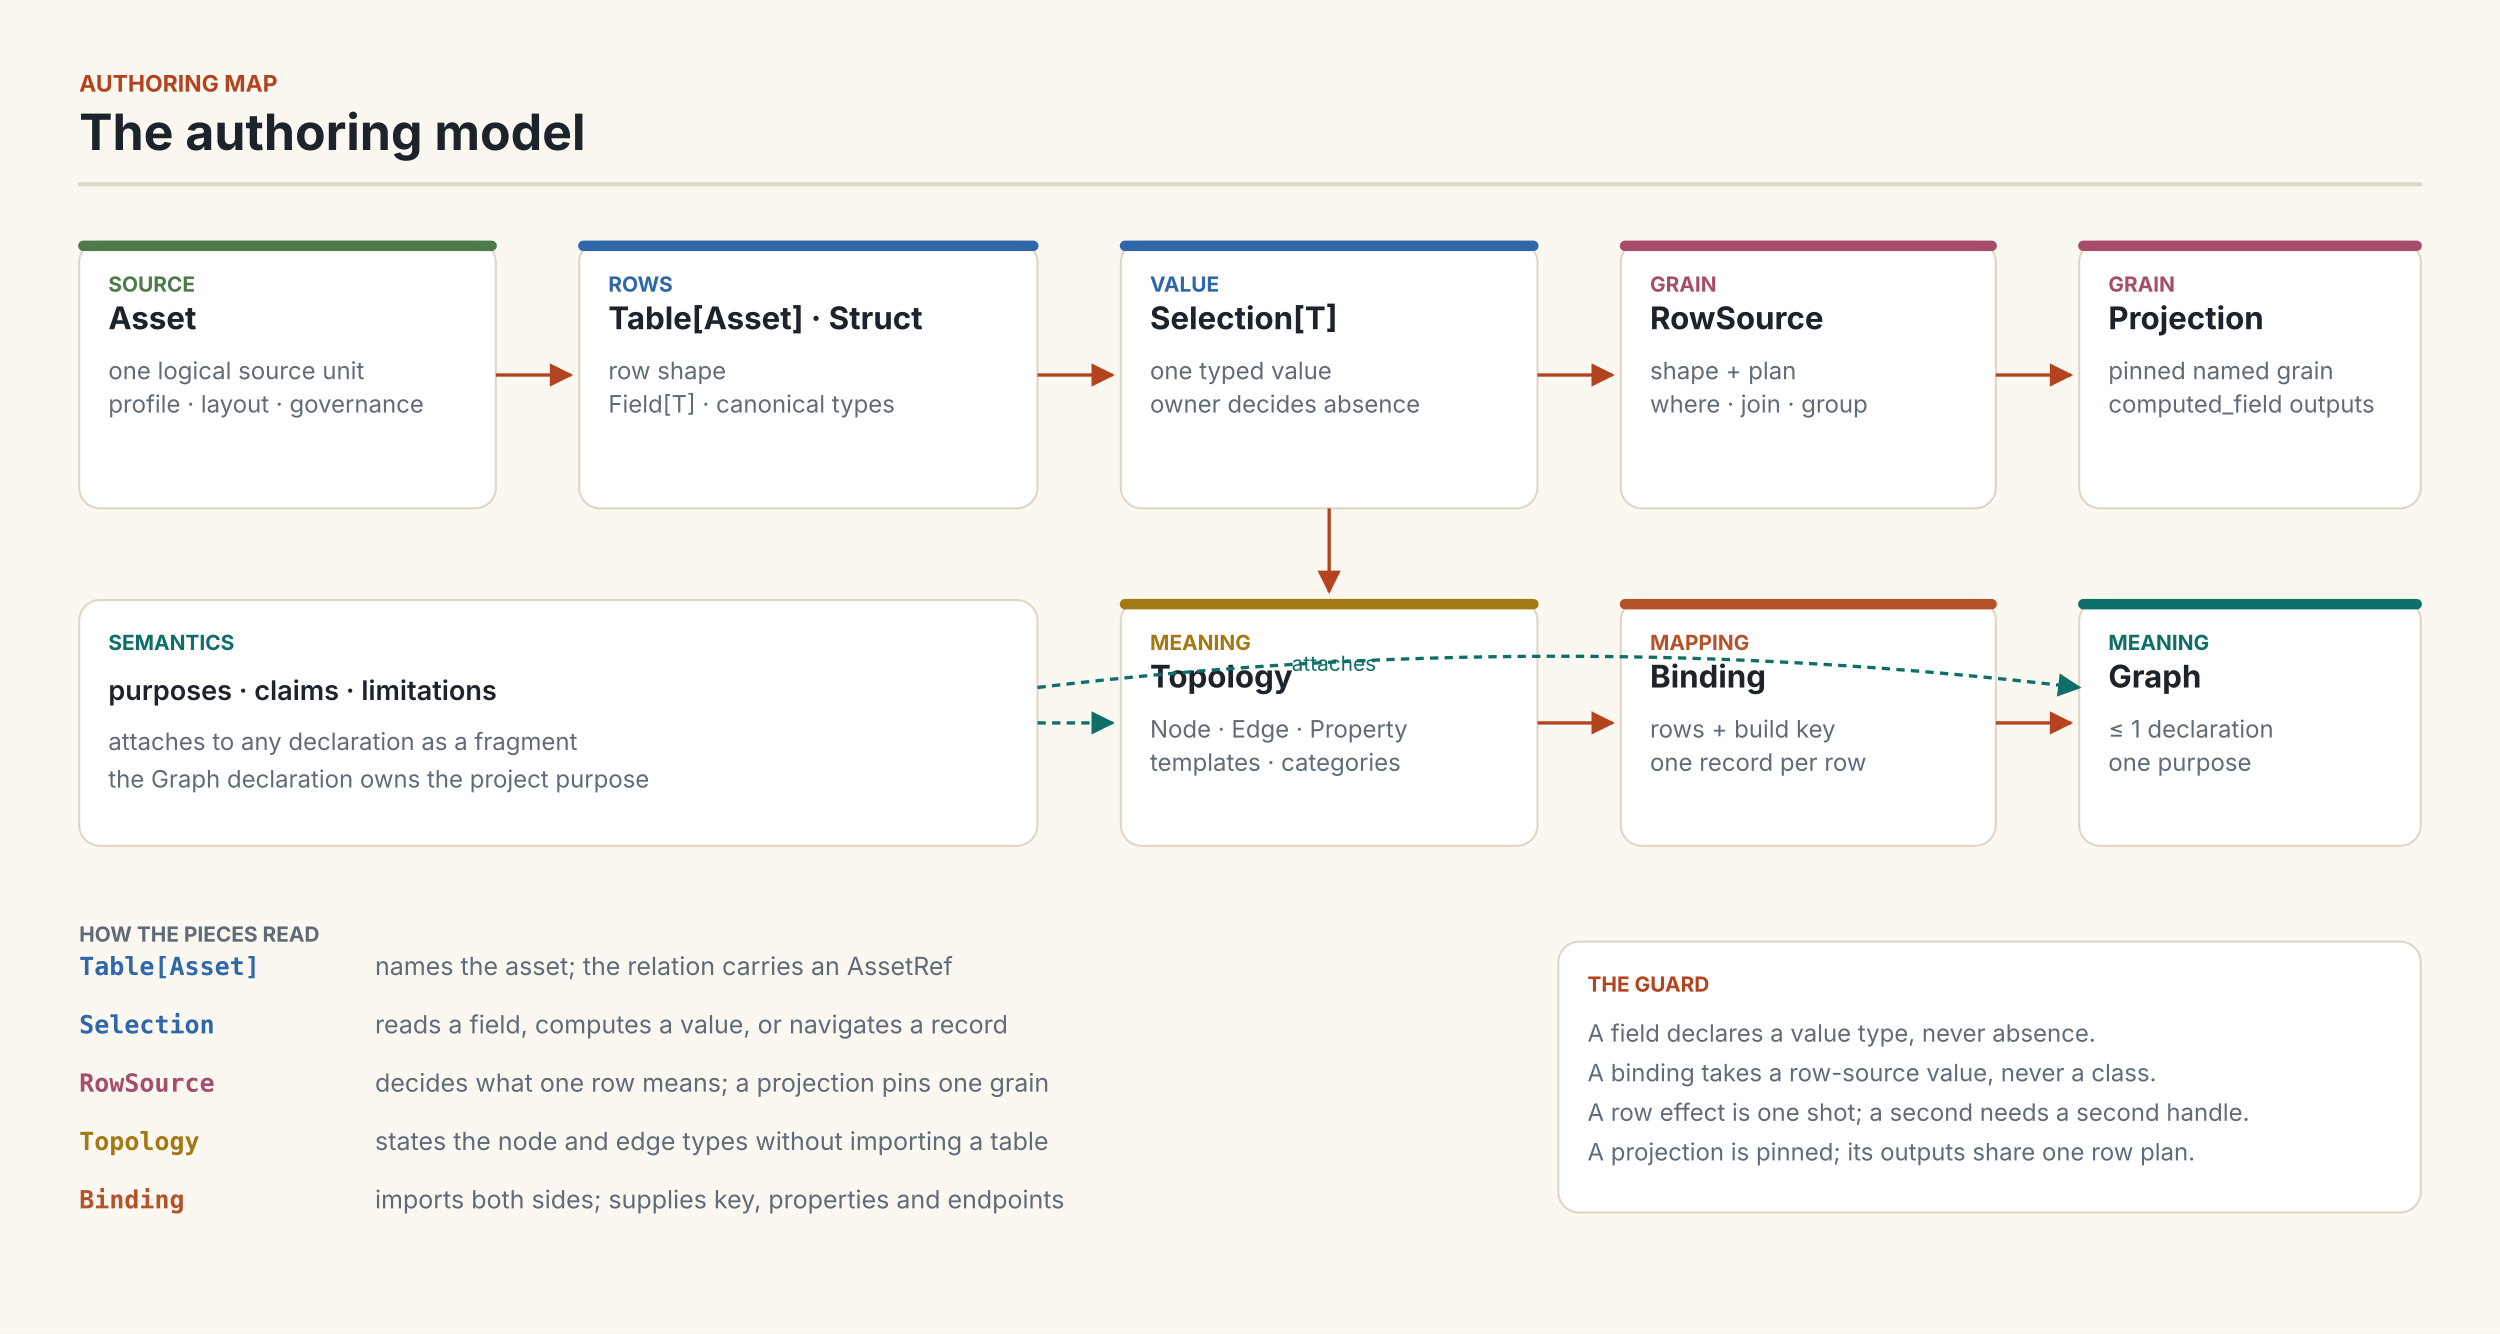
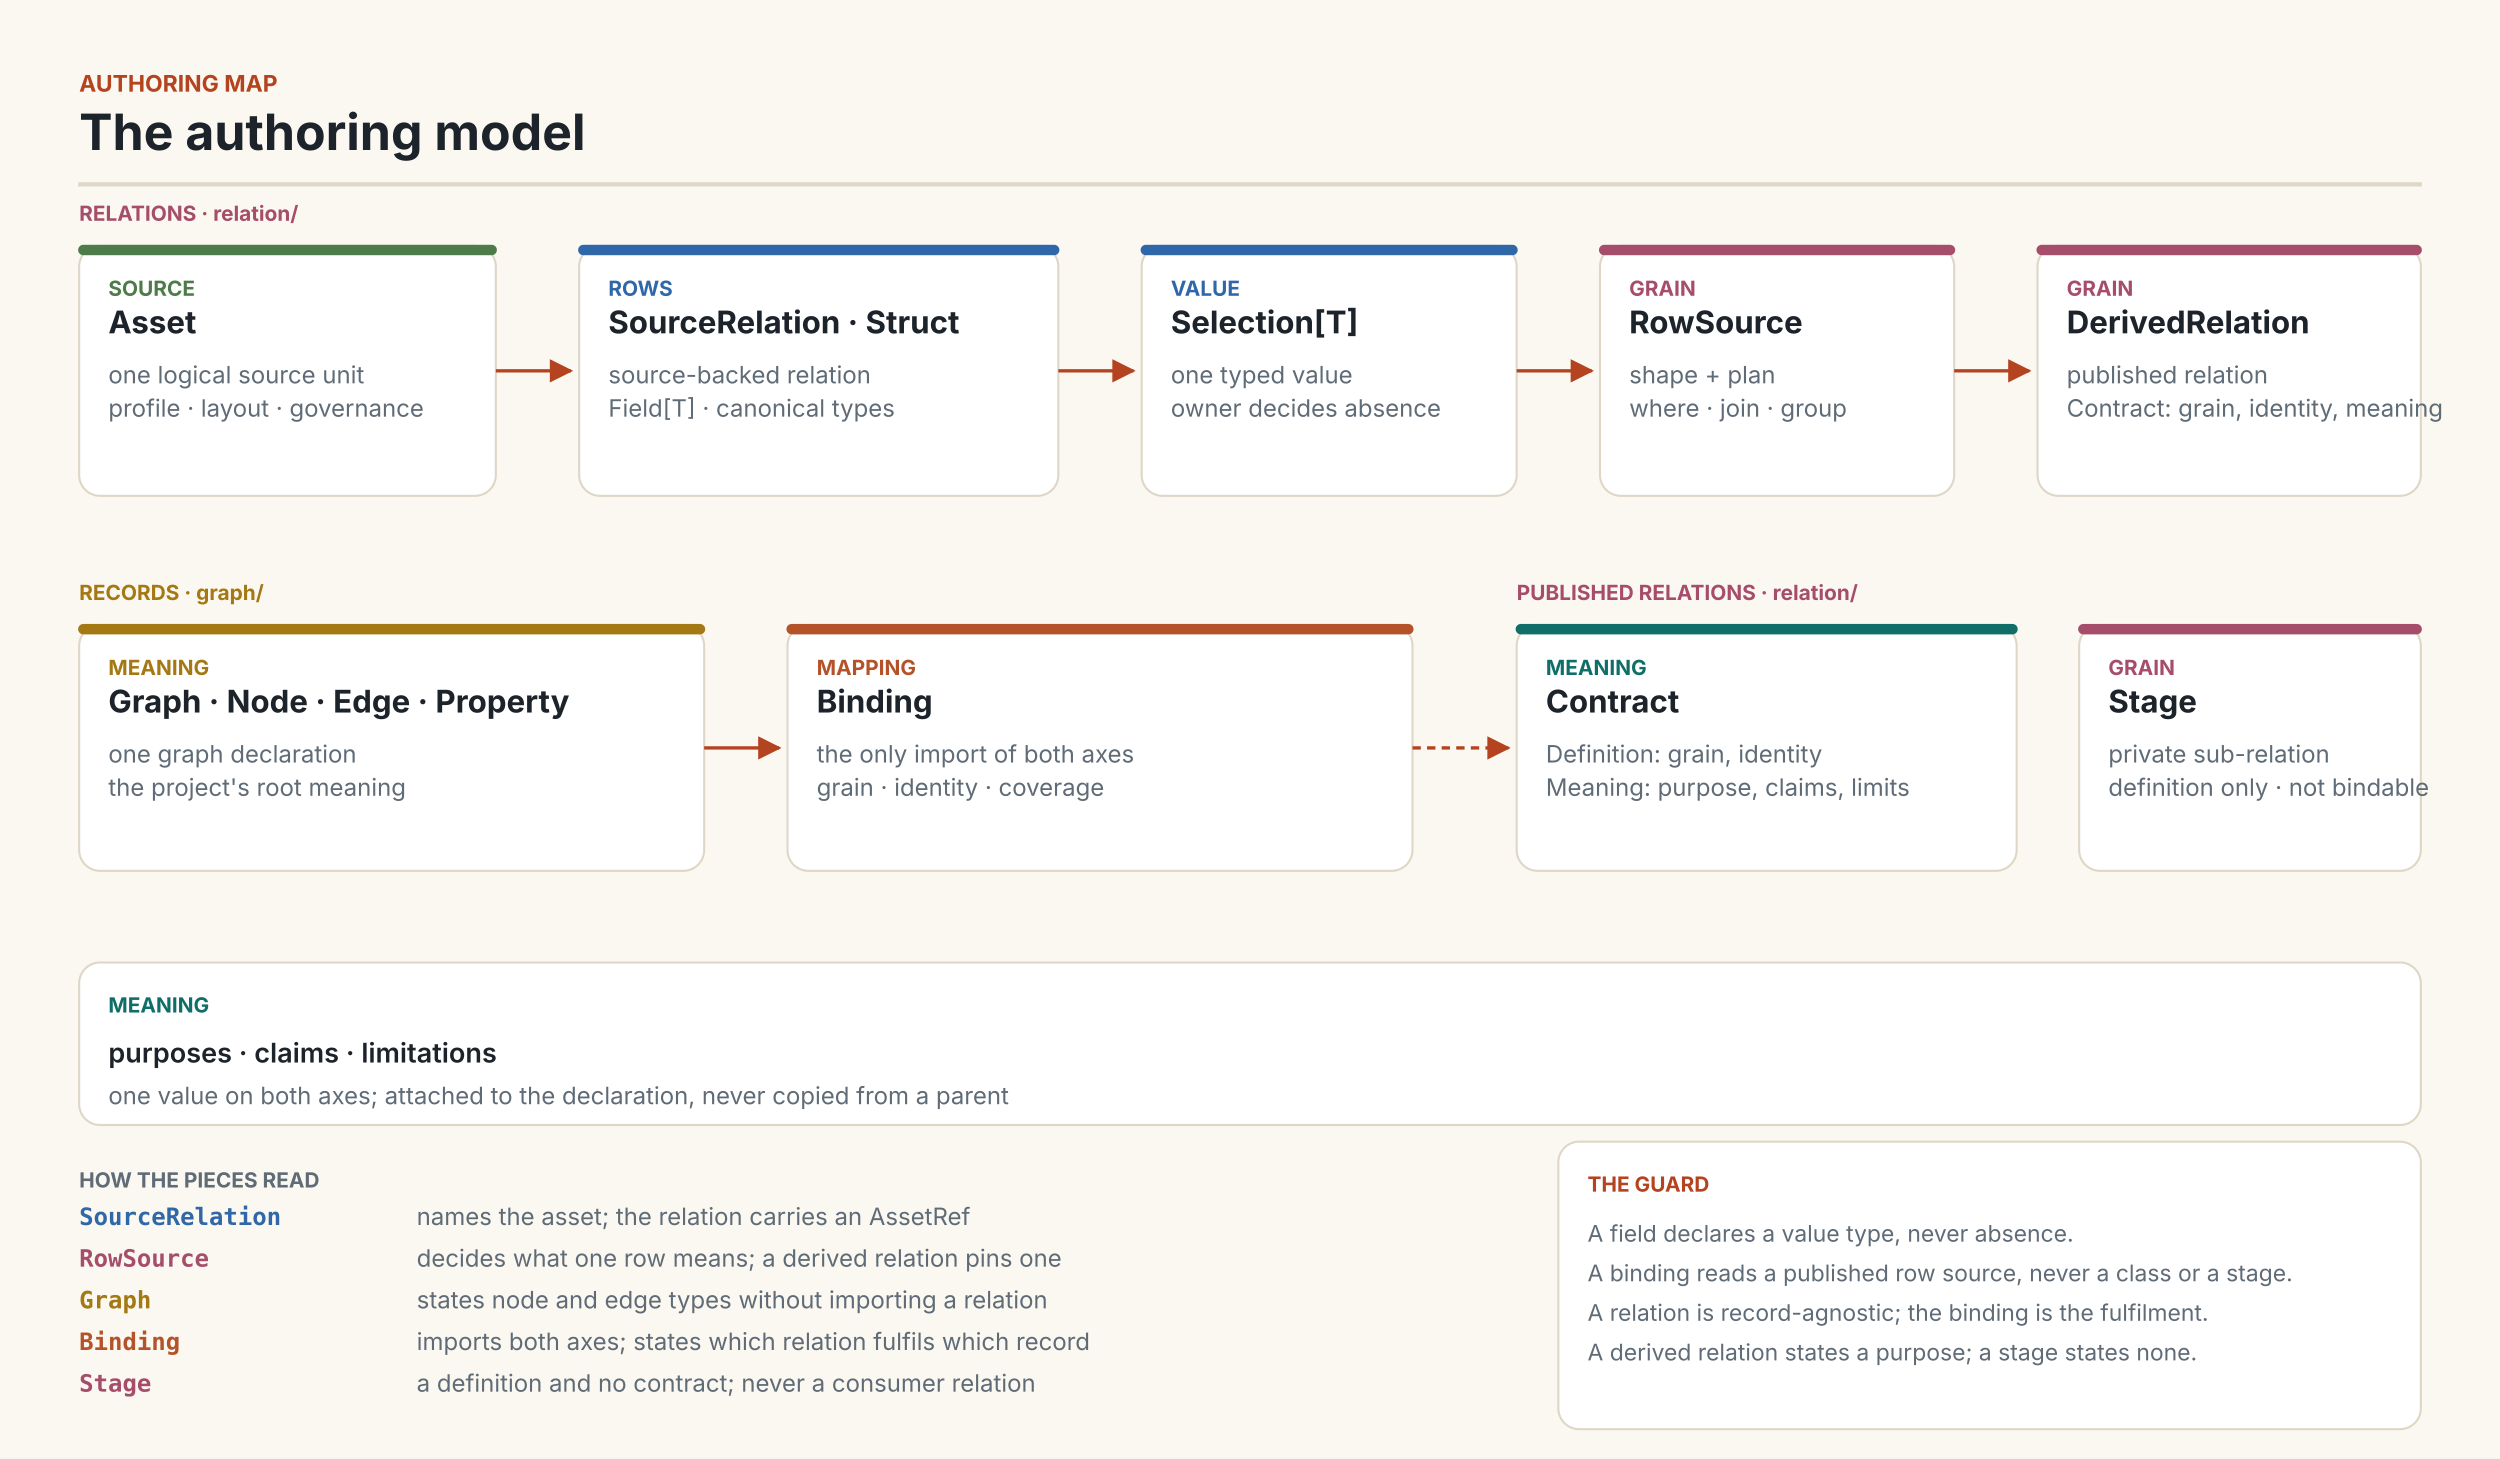
- <svg xmlns="http://www.w3.org/2000/svg" width="1200" height="640" viewBox="0 0 1200 640" role="img" aria-labelledby="title desc">
+ <svg xmlns="http://www.w3.org/2000/svg" width="1200" height="700" viewBox="0 0 1200 700" role="img" aria-labelledby="title desc">
  <defs>
    <marker id="arrow-6d4b9b" viewBox="0 0 10 10" refX="9" refY="5" markerWidth="7" markerHeight="7" orient="auto-start-reverse">
      <path d="M 0 0 L 10 5 L 0 10 z" fill="#6d4b9b" />
    </marker>
+     <marker id="arrow-a47813" viewBox="0 0 10 10" refX="9" refY="5" markerWidth="7" markerHeight="7" orient="auto-start-reverse">
+       <path d="M 0 0 L 10 5 L 0 10 z" fill="#a47813" />
+     </marker>
+     <marker id="arrow-4d7c4a" viewBox="0 0 10 10" refX="9" refY="5" markerWidth="7" markerHeight="7" orient="auto-start-reverse">
+       <path d="M 0 0 L 10 5 L 0 10 z" fill="#4d7c4a" />
+     </marker>
+     <marker id="arrow-b4431f" viewBox="0 0 10 10" refX="9" refY="5" markerWidth="7" markerHeight="7" orient="auto-start-reverse">
+       <path d="M 0 0 L 10 5 L 0 10 z" fill="#b4431f" />
+     </marker>
+     <marker id="arrow-5c5c66" viewBox="0 0 10 10" refX="9" refY="5" markerWidth="7" markerHeight="7" orient="auto-start-reverse">
+       <path d="M 0 0 L 10 5 L 0 10 z" fill="#5c5c66" />
+     </marker>
+     <marker id="arrow-7a5a3a" viewBox="0 0 10 10" refX="9" refY="5" markerWidth="7" markerHeight="7" orient="auto-start-reverse">
+       <path d="M 0 0 L 10 5 L 0 10 z" fill="#7a5a3a" />
+     </marker>
    <marker id="arrow-8a5a00" viewBox="0 0 10 10" refX="9" refY="5" markerWidth="7" markerHeight="7" orient="auto-start-reverse">
      <path d="M 0 0 L 10 5 L 0 10 z" fill="#8a5a00" />
+     </marker>
+     <marker id="arrow-2f67a8" viewBox="0 0 10 10" refX="9" refY="5" markerWidth="7" markerHeight="7" orient="auto-start-reverse">
+       <path d="M 0 0 L 10 5 L 0 10 z" fill="#2f67a8" />
+     </marker>
+     <marker id="arrow-b36716" viewBox="0 0 10 10" refX="9" refY="5" markerWidth="7" markerHeight="7" orient="auto-start-reverse">
+       <path d="M 0 0 L 10 5 L 0 10 z" fill="#b36716" />
    </marker>
    <marker id="arrow-b4532a" viewBox="0 0 10 10" refX="9" refY="5" markerWidth="7" markerHeight="7" orient="auto-start-reverse">
      <path d="M 0 0 L 10 5 L 0 10 z" fill="#b4532a" />
    </marker>
    <marker id="arrow-2454a6" viewBox="0 0 10 10" refX="9" refY="5" markerWidth="7" markerHeight="7" orient="auto-start-reverse">
      <path d="M 0 0 L 10 5 L 0 10 z" fill="#2454a6" />
    </marker>
-     <marker id="arrow-b4431f" viewBox="0 0 10 10" refX="9" refY="5" markerWidth="7" markerHeight="7" orient="auto-start-reverse">
-       <path d="M 0 0 L 10 5 L 0 10 z" fill="#b4431f" />
-     </marker>
-     <marker id="arrow-4d7c4a" viewBox="0 0 10 10" refX="9" refY="5" markerWidth="7" markerHeight="7" orient="auto-start-reverse">
-       <path d="M 0 0 L 10 5 L 0 10 z" fill="#4d7c4a" />
-     </marker>
-     <marker id="arrow-a47813" viewBox="0 0 10 10" refX="9" refY="5" markerWidth="7" markerHeight="7" orient="auto-start-reverse">
-       <path d="M 0 0 L 10 5 L 0 10 z" fill="#a47813" />
-     </marker>
-     <marker id="arrow-2f67a8" viewBox="0 0 10 10" refX="9" refY="5" markerWidth="7" markerHeight="7" orient="auto-start-reverse">
-       <path d="M 0 0 L 10 5 L 0 10 z" fill="#2f67a8" />
+     <marker id="arrow-a64d6b" viewBox="0 0 10 10" refX="9" refY="5" markerWidth="7" markerHeight="7" orient="auto-start-reverse">
+       <path d="M 0 0 L 10 5 L 0 10 z" fill="#a64d6b" />
    </marker>
    <marker id="arrow-0f6f68" viewBox="0 0 10 10" refX="9" refY="5" markerWidth="7" markerHeight="7" orient="auto-start-reverse">
      <path d="M 0 0 L 10 5 L 0 10 z" fill="#0f6f68" />
    </marker>
-     <marker id="arrow-a64d6b" viewBox="0 0 10 10" refX="9" refY="5" markerWidth="7" markerHeight="7" orient="auto-start-reverse">
-       <path d="M 0 0 L 10 5 L 0 10 z" fill="#a64d6b" />
-     </marker>
-     <marker id="arrow-b36716" viewBox="0 0 10 10" refX="9" refY="5" markerWidth="7" markerHeight="7" orient="auto-start-reverse">
-       <path d="M 0 0 L 10 5 L 0 10 z" fill="#b36716" />
-     </marker>
-     <marker id="arrow-5c5c66" viewBox="0 0 10 10" refX="9" refY="5" markerWidth="7" markerHeight="7" orient="auto-start-reverse">
-       <path d="M 0 0 L 10 5 L 0 10 z" fill="#5c5c66" />
-     </marker>
-     <marker id="arrow-7a5a3a" viewBox="0 0 10 10" refX="9" refY="5" markerWidth="7" markerHeight="7" orient="auto-start-reverse">
-       <path d="M 0 0 L 10 5 L 0 10 z" fill="#7a5a3a" />
-     </marker>
  </defs>
-   <rect width="1200" height="640" fill="#fbf8f1" />
+   <rect width="1200" height="700" fill="#fbf8f1" />
  <text x="38" y="44" font-family="Inter, Segoe UI, sans-serif" font-size="11" fill="#b4431f" text-anchor="start" font-weight="700">AUTHORING MAP</text>
  <text x="38" y="72" font-family="Inter, Segoe UI, sans-serif" font-size="24" fill="#1d232a" text-anchor="start" font-weight="700">The authoring model</text>
  <rect x="38" y="88" width="1124" height="1" rx="0" fill="#ded6c7" stroke="#ded6c7" stroke-width="1" />
-   <rect x="38" y="116" width="200" height="128" rx="10" fill="#ffffff" stroke="#ded6c7" stroke-width="1" />
-   <rect x="38" y="116" width="200" height="4" rx="2" fill="#4d7c4a" stroke="#4d7c4a" stroke-width="1" />
-   <text x="52" y="140" font-family="Inter, Segoe UI, sans-serif" font-size="10" fill="#4d7c4a" text-anchor="start" font-weight="700">SOURCE</text>
-   <text x="52" y="158" font-family="Inter, Segoe UI, sans-serif" font-size="15" fill="#1d232a" text-anchor="start" font-weight="700">Asset</text>
-   <text x="52" y="182" font-family="Inter, Segoe UI, sans-serif" font-size="11.5" fill="#5f6b76" text-anchor="start" font-weight="400">one logical source unit</text>
-   <text x="52" y="198" font-family="Inter, Segoe UI, sans-serif" font-size="11.5" fill="#5f6b76" text-anchor="start" font-weight="400">profile · layout · governance</text>
-   <rect x="278" y="116" width="220" height="128" rx="10" fill="#ffffff" stroke="#ded6c7" stroke-width="1" />
-   <rect x="278" y="116" width="220" height="4" rx="2" fill="#2f67a8" stroke="#2f67a8" stroke-width="1" />
-   <text x="292" y="140" font-family="Inter, Segoe UI, sans-serif" font-size="10" fill="#2f67a8" text-anchor="start" font-weight="700">ROWS</text>
-   <text x="292" y="158" font-family="Inter, Segoe UI, sans-serif" font-size="15" fill="#1d232a" text-anchor="start" font-weight="700">Table[Asset] · Struct</text>
-   <text x="292" y="182" font-family="Inter, Segoe UI, sans-serif" font-size="11.5" fill="#5f6b76" text-anchor="start" font-weight="400">row shape</text>
-   <text x="292" y="198" font-family="Inter, Segoe UI, sans-serif" font-size="11.5" fill="#5f6b76" text-anchor="start" font-weight="400">Field[T] · canonical types</text>
-   <rect x="538" y="116" width="200" height="128" rx="10" fill="#ffffff" stroke="#ded6c7" stroke-width="1" />
-   <rect x="538" y="116" width="200" height="4" rx="2" fill="#2f67a8" stroke="#2f67a8" stroke-width="1" />
-   <text x="552" y="140" font-family="Inter, Segoe UI, sans-serif" font-size="10" fill="#2f67a8" text-anchor="start" font-weight="700">VALUE</text>
-   <text x="552" y="158" font-family="Inter, Segoe UI, sans-serif" font-size="15" fill="#1d232a" text-anchor="start" font-weight="700">Selection[T]</text>
-   <text x="552" y="182" font-family="Inter, Segoe UI, sans-serif" font-size="11.5" fill="#5f6b76" text-anchor="start" font-weight="400">one typed value</text>
-   <text x="552" y="198" font-family="Inter, Segoe UI, sans-serif" font-size="11.5" fill="#5f6b76" text-anchor="start" font-weight="400">owner decides absence</text>
-   <rect x="778" y="116" width="180" height="128" rx="10" fill="#ffffff" stroke="#ded6c7" stroke-width="1" />
-   <rect x="778" y="116" width="180" height="4" rx="2" fill="#a64d6b" stroke="#a64d6b" stroke-width="1" />
-   <text x="792" y="140" font-family="Inter, Segoe UI, sans-serif" font-size="10" fill="#a64d6b" text-anchor="start" font-weight="700">GRAIN</text>
-   <text x="792" y="158" font-family="Inter, Segoe UI, sans-serif" font-size="15" fill="#1d232a" text-anchor="start" font-weight="700">RowSource</text>
-   <text x="792" y="182" font-family="Inter, Segoe UI, sans-serif" font-size="11.5" fill="#5f6b76" text-anchor="start" font-weight="400">shape + plan</text>
-   <text x="792" y="198" font-family="Inter, Segoe UI, sans-serif" font-size="11.5" fill="#5f6b76" text-anchor="start" font-weight="400">where · join · group</text>
-   <rect x="998" y="116" width="164" height="128" rx="10" fill="#ffffff" stroke="#ded6c7" stroke-width="1" />
-   <rect x="998" y="116" width="164" height="4" rx="2" fill="#a64d6b" stroke="#a64d6b" stroke-width="1" />
-   <text x="1012" y="140" font-family="Inter, Segoe UI, sans-serif" font-size="10" fill="#a64d6b" text-anchor="start" font-weight="700">GRAIN</text>
-   <text x="1012" y="158" font-family="Inter, Segoe UI, sans-serif" font-size="15" fill="#1d232a" text-anchor="start" font-weight="700">Projection</text>
-   <text x="1012" y="182" font-family="Inter, Segoe UI, sans-serif" font-size="11.5" fill="#5f6b76" text-anchor="start" font-weight="400">pinned named grain</text>
-   <text x="1012" y="198" font-family="Inter, Segoe UI, sans-serif" font-size="11.5" fill="#5f6b76" text-anchor="start" font-weight="400">computed_field outputs</text>
-   <path d="M 238 180 L 274 180" fill="none" stroke="#b4431f" stroke-width="1.6" marker-end="url(#arrow-b4431f)" />
-   <path d="M 498 180 L 534 180" fill="none" stroke="#b4431f" stroke-width="1.6" marker-end="url(#arrow-b4431f)" />
-   <path d="M 738 180 L 774 180" fill="none" stroke="#b4431f" stroke-width="1.6" marker-end="url(#arrow-b4431f)" />
-   <path d="M 958 180 L 994 180" fill="none" stroke="#b4431f" stroke-width="1.6" marker-end="url(#arrow-b4431f)" />
-   <rect x="538" y="288" width="200" height="118" rx="10" fill="#ffffff" stroke="#ded6c7" stroke-width="1" />
-   <rect x="538" y="288" width="200" height="4" rx="2" fill="#a47813" stroke="#a47813" stroke-width="1" />
-   <text x="552" y="312" font-family="Inter, Segoe UI, sans-serif" font-size="10" fill="#a47813" text-anchor="start" font-weight="700">MEANING</text>
-   <text x="552" y="330" font-family="Inter, Segoe UI, sans-serif" font-size="15" fill="#1d232a" text-anchor="start" font-weight="700">Topology</text>
-   <text x="552" y="354" font-family="Inter, Segoe UI, sans-serif" font-size="11.5" fill="#5f6b76" text-anchor="start" font-weight="400">Node · Edge · Property</text>
-   <text x="552" y="370" font-family="Inter, Segoe UI, sans-serif" font-size="11.5" fill="#5f6b76" text-anchor="start" font-weight="400">templates · categories</text>
-   <rect x="778" y="288" width="180" height="118" rx="10" fill="#ffffff" stroke="#ded6c7" stroke-width="1" />
-   <rect x="778" y="288" width="180" height="4" rx="2" fill="#b4532a" stroke="#b4532a" stroke-width="1" />
-   <text x="792" y="312" font-family="Inter, Segoe UI, sans-serif" font-size="10" fill="#b4532a" text-anchor="start" font-weight="700">MAPPING</text>
-   <text x="792" y="330" font-family="Inter, Segoe UI, sans-serif" font-size="15" fill="#1d232a" text-anchor="start" font-weight="700">Binding</text>
-   <text x="792" y="354" font-family="Inter, Segoe UI, sans-serif" font-size="11.5" fill="#5f6b76" text-anchor="start" font-weight="400">rows + build key</text>
-   <text x="792" y="370" font-family="Inter, Segoe UI, sans-serif" font-size="11.5" fill="#5f6b76" text-anchor="start" font-weight="400">one record per row</text>
-   <rect x="998" y="288" width="164" height="118" rx="10" fill="#ffffff" stroke="#ded6c7" stroke-width="1" />
-   <rect x="998" y="288" width="164" height="4" rx="2" fill="#0f6f68" stroke="#0f6f68" stroke-width="1" />
-   <text x="1012" y="312" font-family="Inter, Segoe UI, sans-serif" font-size="10" fill="#0f6f68" text-anchor="start" font-weight="700">MEANING</text>
-   <text x="1012" y="330" font-family="Inter, Segoe UI, sans-serif" font-size="15" fill="#1d232a" text-anchor="start" font-weight="700">Graph</text>
-   <text x="1012" y="354" font-family="Inter, Segoe UI, sans-serif" font-size="11.5" fill="#5f6b76" text-anchor="start" font-weight="400">≤ 1 declaration</text>
-   <text x="1012" y="370" font-family="Inter, Segoe UI, sans-serif" font-size="11.5" fill="#5f6b76" text-anchor="start" font-weight="400">one purpose</text>
-   <path d="M 638 244 L 638 284" fill="none" stroke="#b4431f" stroke-width="1.6" marker-end="url(#arrow-b4431f)" />
-   <path d="M 738 347 L 774 347" fill="none" stroke="#b4431f" stroke-width="1.6" marker-end="url(#arrow-b4431f)" />
-   <path d="M 958 347 L 994 347" fill="none" stroke="#b4431f" stroke-width="1.6" marker-end="url(#arrow-b4431f)" />
-   <rect x="38" y="288" width="460" height="118" rx="10" fill="#ffffff" stroke="#ded6c7" stroke-width="1" />
-   <text x="52" y="312" font-family="Inter, Segoe UI, sans-serif" font-size="10" fill="#0f6f68" text-anchor="start" font-weight="700">SEMANTICS</text>
-   <text x="52" y="336" font-family="Inter, Segoe UI, sans-serif" font-size="13" fill="#1d232a" text-anchor="start" font-weight="600">purposes · claims · limitations</text>
-   <text x="52" y="360" font-family="Inter, Segoe UI, sans-serif" font-size="11.5" fill="#5f6b76" text-anchor="start" font-weight="400">attaches to any declaration as a fragment</text>
-   <text x="52" y="378" font-family="Inter, Segoe UI, sans-serif" font-size="11.5" fill="#5f6b76" text-anchor="start" font-weight="400">the Graph declaration owns the project purpose</text>
-   <path d="M 498 347 L 534 347" fill="none" stroke="#0f6f68" stroke-width="1.6" stroke-dasharray="4 3" marker-end="url(#arrow-0f6f68)" />
-   <path d="M 498 330 Q 748.0 300.0 998 330" fill="none" stroke="#0f6f68" stroke-width="1.6" stroke-dasharray="4 3" marker-end="url(#arrow-0f6f68)" />
-   <text x="620" y="322" font-family="Inter, Segoe UI, sans-serif" font-size="10" fill="#0f6f68" text-anchor="start" font-weight="400">attaches</text>
-   <text x="38" y="452" font-family="Inter, Segoe UI, sans-serif" font-size="10" fill="#5f6b76" text-anchor="start" font-weight="700">HOW THE PIECES READ</text>
-   <text x="38" y="468" font-family="ui-monospace, SFMono-Regular, Menlo, monospace" font-size="12" fill="#2f67a8" text-anchor="start" font-weight="700">Table[Asset]</text>
-   <text x="180" y="468" font-family="Inter, Segoe UI, sans-serif" font-size="12" fill="#5f6b76" text-anchor="start" font-weight="400">names the asset; the relation carries an AssetRef</text>
-   <text x="38" y="496" font-family="ui-monospace, SFMono-Regular, Menlo, monospace" font-size="12" fill="#2f67a8" text-anchor="start" font-weight="700">Selection</text>
-   <text x="180" y="496" font-family="Inter, Segoe UI, sans-serif" font-size="12" fill="#5f6b76" text-anchor="start" font-weight="400">reads a field, computes a value, or navigates a record</text>
-   <text x="38" y="524" font-family="ui-monospace, SFMono-Regular, Menlo, monospace" font-size="12" fill="#a64d6b" text-anchor="start" font-weight="700">RowSource</text>
-   <text x="180" y="524" font-family="Inter, Segoe UI, sans-serif" font-size="12" fill="#5f6b76" text-anchor="start" font-weight="400">decides what one row means; a projection pins one grain</text>
-   <text x="38" y="552" font-family="ui-monospace, SFMono-Regular, Menlo, monospace" font-size="12" fill="#a47813" text-anchor="start" font-weight="700">Topology</text>
-   <text x="180" y="552" font-family="Inter, Segoe UI, sans-serif" font-size="12" fill="#5f6b76" text-anchor="start" font-weight="400">states the node and edge types without importing a table</text>
-   <text x="38" y="580" font-family="ui-monospace, SFMono-Regular, Menlo, monospace" font-size="12" fill="#b4532a" text-anchor="start" font-weight="700">Binding</text>
-   <text x="180" y="580" font-family="Inter, Segoe UI, sans-serif" font-size="12" fill="#5f6b76" text-anchor="start" font-weight="400">imports both sides; supplies key, properties and endpoints</text>
-   <rect x="748" y="452" width="414" height="130" rx="10" fill="#ffffff" stroke="#ded6c7" stroke-width="1" />
-   <text x="762" y="476" font-family="Inter, Segoe UI, sans-serif" font-size="10" fill="#b4431f" text-anchor="start" font-weight="700">THE GUARD</text>
-   <text x="762" y="500" font-family="Inter, Segoe UI, sans-serif" font-size="11.5" fill="#5f6b76" text-anchor="start" font-weight="400">A field declares a value type, never absence.</text>
-   <text x="762" y="519" font-family="Inter, Segoe UI, sans-serif" font-size="11.5" fill="#5f6b76" text-anchor="start" font-weight="400">A binding takes a row-source value, never a class.</text>
-   <text x="762" y="538" font-family="Inter, Segoe UI, sans-serif" font-size="11.5" fill="#5f6b76" text-anchor="start" font-weight="400">A row effect is one shot; a second needs a second handle.</text>
-   <text x="762" y="557" font-family="Inter, Segoe UI, sans-serif" font-size="11.5" fill="#5f6b76" text-anchor="start" font-weight="400">A projection is pinned; its outputs share one row plan.</text>
+   <text x="38" y="106" font-family="Inter, Segoe UI, sans-serif" font-size="10" fill="#a64d6b" text-anchor="start" font-weight="700">RELATIONS · relation/</text>
+   <rect x="38" y="118" width="200" height="120" rx="10" fill="#ffffff" stroke="#ded6c7" stroke-width="1" />
+   <rect x="38" y="118" width="200" height="4" rx="2" fill="#4d7c4a" stroke="#4d7c4a" stroke-width="1" />
+   <text x="52" y="142" font-family="Inter, Segoe UI, sans-serif" font-size="10" fill="#4d7c4a" text-anchor="start" font-weight="700">SOURCE</text>
+   <text x="52" y="160" font-family="Inter, Segoe UI, sans-serif" font-size="15" fill="#1d232a" text-anchor="start" font-weight="700">Asset</text>
+   <text x="52" y="184" font-family="Inter, Segoe UI, sans-serif" font-size="11.5" fill="#5f6b76" text-anchor="start" font-weight="400">one logical source unit</text>
+   <text x="52" y="200" font-family="Inter, Segoe UI, sans-serif" font-size="11.5" fill="#5f6b76" text-anchor="start" font-weight="400">profile · layout · governance</text>
+   <rect x="278" y="118" width="230" height="120" rx="10" fill="#ffffff" stroke="#ded6c7" stroke-width="1" />
+   <rect x="278" y="118" width="230" height="4" rx="2" fill="#2f67a8" stroke="#2f67a8" stroke-width="1" />
+   <text x="292" y="142" font-family="Inter, Segoe UI, sans-serif" font-size="10" fill="#2f67a8" text-anchor="start" font-weight="700">ROWS</text>
+   <text x="292" y="160" font-family="Inter, Segoe UI, sans-serif" font-size="15" fill="#1d232a" text-anchor="start" font-weight="700">SourceRelation · Struct</text>
+   <text x="292" y="184" font-family="Inter, Segoe UI, sans-serif" font-size="11.5" fill="#5f6b76" text-anchor="start" font-weight="400">source-backed relation</text>
+   <text x="292" y="200" font-family="Inter, Segoe UI, sans-serif" font-size="11.5" fill="#5f6b76" text-anchor="start" font-weight="400">Field[T] · canonical types</text>
+   <rect x="548" y="118" width="180" height="120" rx="10" fill="#ffffff" stroke="#ded6c7" stroke-width="1" />
+   <rect x="548" y="118" width="180" height="4" rx="2" fill="#2f67a8" stroke="#2f67a8" stroke-width="1" />
+   <text x="562" y="142" font-family="Inter, Segoe UI, sans-serif" font-size="10" fill="#2f67a8" text-anchor="start" font-weight="700">VALUE</text>
+   <text x="562" y="160" font-family="Inter, Segoe UI, sans-serif" font-size="15" fill="#1d232a" text-anchor="start" font-weight="700">Selection[T]</text>
+   <text x="562" y="184" font-family="Inter, Segoe UI, sans-serif" font-size="11.5" fill="#5f6b76" text-anchor="start" font-weight="400">one typed value</text>
+   <text x="562" y="200" font-family="Inter, Segoe UI, sans-serif" font-size="11.5" fill="#5f6b76" text-anchor="start" font-weight="400">owner decides absence</text>
+   <rect x="768" y="118" width="170" height="120" rx="10" fill="#ffffff" stroke="#ded6c7" stroke-width="1" />
+   <rect x="768" y="118" width="170" height="4" rx="2" fill="#a64d6b" stroke="#a64d6b" stroke-width="1" />
+   <text x="782" y="142" font-family="Inter, Segoe UI, sans-serif" font-size="10" fill="#a64d6b" text-anchor="start" font-weight="700">GRAIN</text>
+   <text x="782" y="160" font-family="Inter, Segoe UI, sans-serif" font-size="15" fill="#1d232a" text-anchor="start" font-weight="700">RowSource</text>
+   <text x="782" y="184" font-family="Inter, Segoe UI, sans-serif" font-size="11.5" fill="#5f6b76" text-anchor="start" font-weight="400">shape + plan</text>
+   <text x="782" y="200" font-family="Inter, Segoe UI, sans-serif" font-size="11.5" fill="#5f6b76" text-anchor="start" font-weight="400">where · join · group</text>
+   <rect x="978" y="118" width="184" height="120" rx="10" fill="#ffffff" stroke="#ded6c7" stroke-width="1" />
+   <rect x="978" y="118" width="184" height="4" rx="2" fill="#a64d6b" stroke="#a64d6b" stroke-width="1" />
+   <text x="992" y="142" font-family="Inter, Segoe UI, sans-serif" font-size="10" fill="#a64d6b" text-anchor="start" font-weight="700">GRAIN</text>
+   <text x="992" y="160" font-family="Inter, Segoe UI, sans-serif" font-size="15" fill="#1d232a" text-anchor="start" font-weight="700">DerivedRelation</text>
+   <text x="992" y="184" font-family="Inter, Segoe UI, sans-serif" font-size="11.5" fill="#5f6b76" text-anchor="start" font-weight="400">published relation</text>
+   <text x="992" y="200" font-family="Inter, Segoe UI, sans-serif" font-size="11.5" fill="#5f6b76" text-anchor="start" font-weight="400">Contract: grain, identity, meaning</text>
+   <path d="M 238 178 L 274 178" fill="none" stroke="#b4431f" stroke-width="1.6" marker-end="url(#arrow-b4431f)" />
+   <path d="M 508 178 L 544 178" fill="none" stroke="#b4431f" stroke-width="1.6" marker-end="url(#arrow-b4431f)" />
+   <path d="M 728 178 L 764 178" fill="none" stroke="#b4431f" stroke-width="1.6" marker-end="url(#arrow-b4431f)" />
+   <path d="M 938 178 L 974 178" fill="none" stroke="#b4431f" stroke-width="1.6" marker-end="url(#arrow-b4431f)" />
+   <text x="38" y="288" font-family="Inter, Segoe UI, sans-serif" font-size="10" fill="#a47813" text-anchor="start" font-weight="700">RECORDS · graph/</text>
+   <text x="728" y="288" font-family="Inter, Segoe UI, sans-serif" font-size="10" fill="#a64d6b" text-anchor="start" font-weight="700">PUBLISHED RELATIONS · relation/</text>
+   <rect x="38" y="300" width="300" height="118" rx="10" fill="#ffffff" stroke="#ded6c7" stroke-width="1" />
+   <rect x="38" y="300" width="300" height="4" rx="2" fill="#a47813" stroke="#a47813" stroke-width="1" />
+   <text x="52" y="324" font-family="Inter, Segoe UI, sans-serif" font-size="10" fill="#a47813" text-anchor="start" font-weight="700">MEANING</text>
+   <text x="52" y="342" font-family="Inter, Segoe UI, sans-serif" font-size="15" fill="#1d232a" text-anchor="start" font-weight="700">Graph · Node · Edge · Property</text>
+   <text x="52" y="366" font-family="Inter, Segoe UI, sans-serif" font-size="11.5" fill="#5f6b76" text-anchor="start" font-weight="400">one graph declaration</text>
+   <text x="52" y="382" font-family="Inter, Segoe UI, sans-serif" font-size="11.5" fill="#5f6b76" text-anchor="start" font-weight="400">the project's root meaning</text>
+   <rect x="378" y="300" width="300" height="118" rx="10" fill="#ffffff" stroke="#ded6c7" stroke-width="1" />
+   <rect x="378" y="300" width="300" height="4" rx="2" fill="#b4532a" stroke="#b4532a" stroke-width="1" />
+   <text x="392" y="324" font-family="Inter, Segoe UI, sans-serif" font-size="10" fill="#b4532a" text-anchor="start" font-weight="700">MAPPING</text>
+   <text x="392" y="342" font-family="Inter, Segoe UI, sans-serif" font-size="15" fill="#1d232a" text-anchor="start" font-weight="700">Binding</text>
+   <text x="392" y="366" font-family="Inter, Segoe UI, sans-serif" font-size="11.5" fill="#5f6b76" text-anchor="start" font-weight="400">the only import of both axes</text>
+   <text x="392" y="382" font-family="Inter, Segoe UI, sans-serif" font-size="11.5" fill="#5f6b76" text-anchor="start" font-weight="400">grain · identity · coverage</text>
+   <rect x="728" y="300" width="240" height="118" rx="10" fill="#ffffff" stroke="#ded6c7" stroke-width="1" />
+   <rect x="728" y="300" width="240" height="4" rx="2" fill="#0f6f68" stroke="#0f6f68" stroke-width="1" />
+   <text x="742" y="324" font-family="Inter, Segoe UI, sans-serif" font-size="10" fill="#0f6f68" text-anchor="start" font-weight="700">MEANING</text>
+   <text x="742" y="342" font-family="Inter, Segoe UI, sans-serif" font-size="15" fill="#1d232a" text-anchor="start" font-weight="700">Contract</text>
+   <text x="742" y="366" font-family="Inter, Segoe UI, sans-serif" font-size="11.5" fill="#5f6b76" text-anchor="start" font-weight="400">Definition: grain, identity</text>
+   <text x="742" y="382" font-family="Inter, Segoe UI, sans-serif" font-size="11.5" fill="#5f6b76" text-anchor="start" font-weight="400">Meaning: purpose, claims, limits</text>
+   <rect x="998" y="300" width="164" height="118" rx="10" fill="#ffffff" stroke="#ded6c7" stroke-width="1" />
+   <rect x="998" y="300" width="164" height="4" rx="2" fill="#a64d6b" stroke="#a64d6b" stroke-width="1" />
+   <text x="1012" y="324" font-family="Inter, Segoe UI, sans-serif" font-size="10" fill="#a64d6b" text-anchor="start" font-weight="700">GRAIN</text>
+   <text x="1012" y="342" font-family="Inter, Segoe UI, sans-serif" font-size="15" fill="#1d232a" text-anchor="start" font-weight="700">Stage</text>
+   <text x="1012" y="366" font-family="Inter, Segoe UI, sans-serif" font-size="11.5" fill="#5f6b76" text-anchor="start" font-weight="400">private sub-relation</text>
+   <text x="1012" y="382" font-family="Inter, Segoe UI, sans-serif" font-size="11.5" fill="#5f6b76" text-anchor="start" font-weight="400">definition only · not bindable</text>
+   <path d="M 338 359 L 374 359" fill="none" stroke="#b4431f" stroke-width="1.6" marker-end="url(#arrow-b4431f)" />
+   <path d="M 678 359 L 724 359" fill="none" stroke="#b4431f" stroke-width="1.6" stroke-dasharray="4 3" marker-end="url(#arrow-b4431f)" />
+   <rect x="38" y="462" width="1124" height="78" rx="10" fill="#ffffff" stroke="#ded6c7" stroke-width="1" />
+   <text x="52" y="486" font-family="Inter, Segoe UI, sans-serif" font-size="10" fill="#0f6f68" text-anchor="start" font-weight="700">MEANING</text>
+   <text x="52" y="510" font-family="Inter, Segoe UI, sans-serif" font-size="13" fill="#1d232a" text-anchor="start" font-weight="600">purposes · claims · limitations</text>
+   <text x="52" y="530" font-family="Inter, Segoe UI, sans-serif" font-size="11.5" fill="#5f6b76" text-anchor="start" font-weight="400">one value on both axes; attached to the declaration, never copied from a parent</text>
+   <text x="38" y="570" font-family="Inter, Segoe UI, sans-serif" font-size="10" fill="#5f6b76" text-anchor="start" font-weight="700">HOW THE PIECES READ</text>
+   <text x="38" y="588" font-family="ui-monospace, SFMono-Regular, Menlo, monospace" font-size="11.5" fill="#2f67a8" text-anchor="start" font-weight="700">SourceRelation</text>
+   <text x="200" y="588" font-family="Inter, Segoe UI, sans-serif" font-size="11.5" fill="#5f6b76" text-anchor="start" font-weight="400">names the asset; the relation carries an AssetRef</text>
+   <text x="38" y="608" font-family="ui-monospace, SFMono-Regular, Menlo, monospace" font-size="11.5" fill="#a64d6b" text-anchor="start" font-weight="700">RowSource</text>
+   <text x="200" y="608" font-family="Inter, Segoe UI, sans-serif" font-size="11.5" fill="#5f6b76" text-anchor="start" font-weight="400">decides what one row means; a derived relation pins one</text>
+   <text x="38" y="628" font-family="ui-monospace, SFMono-Regular, Menlo, monospace" font-size="11.5" fill="#a47813" text-anchor="start" font-weight="700">Graph</text>
+   <text x="200" y="628" font-family="Inter, Segoe UI, sans-serif" font-size="11.5" fill="#5f6b76" text-anchor="start" font-weight="400">states node and edge types without importing a relation</text>
+   <text x="38" y="648" font-family="ui-monospace, SFMono-Regular, Menlo, monospace" font-size="11.5" fill="#b4532a" text-anchor="start" font-weight="700">Binding</text>
+   <text x="200" y="648" font-family="Inter, Segoe UI, sans-serif" font-size="11.5" fill="#5f6b76" text-anchor="start" font-weight="400">imports both axes; states which relation fulfils which record</text>
+   <text x="38" y="668" font-family="ui-monospace, SFMono-Regular, Menlo, monospace" font-size="11.5" fill="#a64d6b" text-anchor="start" font-weight="700">Stage</text>
+   <text x="200" y="668" font-family="Inter, Segoe UI, sans-serif" font-size="11.5" fill="#5f6b76" text-anchor="start" font-weight="400">a definition and no contract; never a consumer relation</text>
+   <rect x="748" y="548" width="414" height="138" rx="10" fill="#ffffff" stroke="#ded6c7" stroke-width="1" />
+   <text x="762" y="572" font-family="Inter, Segoe UI, sans-serif" font-size="10" fill="#b4431f" text-anchor="start" font-weight="700">THE GUARD</text>
+   <text x="762" y="596" font-family="Inter, Segoe UI, sans-serif" font-size="11" fill="#5f6b76" text-anchor="start" font-weight="400">A field declares a value type, never absence.</text>
+   <text x="762" y="615" font-family="Inter, Segoe UI, sans-serif" font-size="11" fill="#5f6b76" text-anchor="start" font-weight="400">A binding reads a published row source, never a class or a stage.</text>
+   <text x="762" y="634" font-family="Inter, Segoe UI, sans-serif" font-size="11" fill="#5f6b76" text-anchor="start" font-weight="400">A relation is record-agnostic; the binding is the fulfilment.</text>
+   <text x="762" y="653" font-family="Inter, Segoe UI, sans-serif" font-size="11" fill="#5f6b76" text-anchor="start" font-weight="400">A derived relation states a purpose; a stage states none.</text>
</svg>
